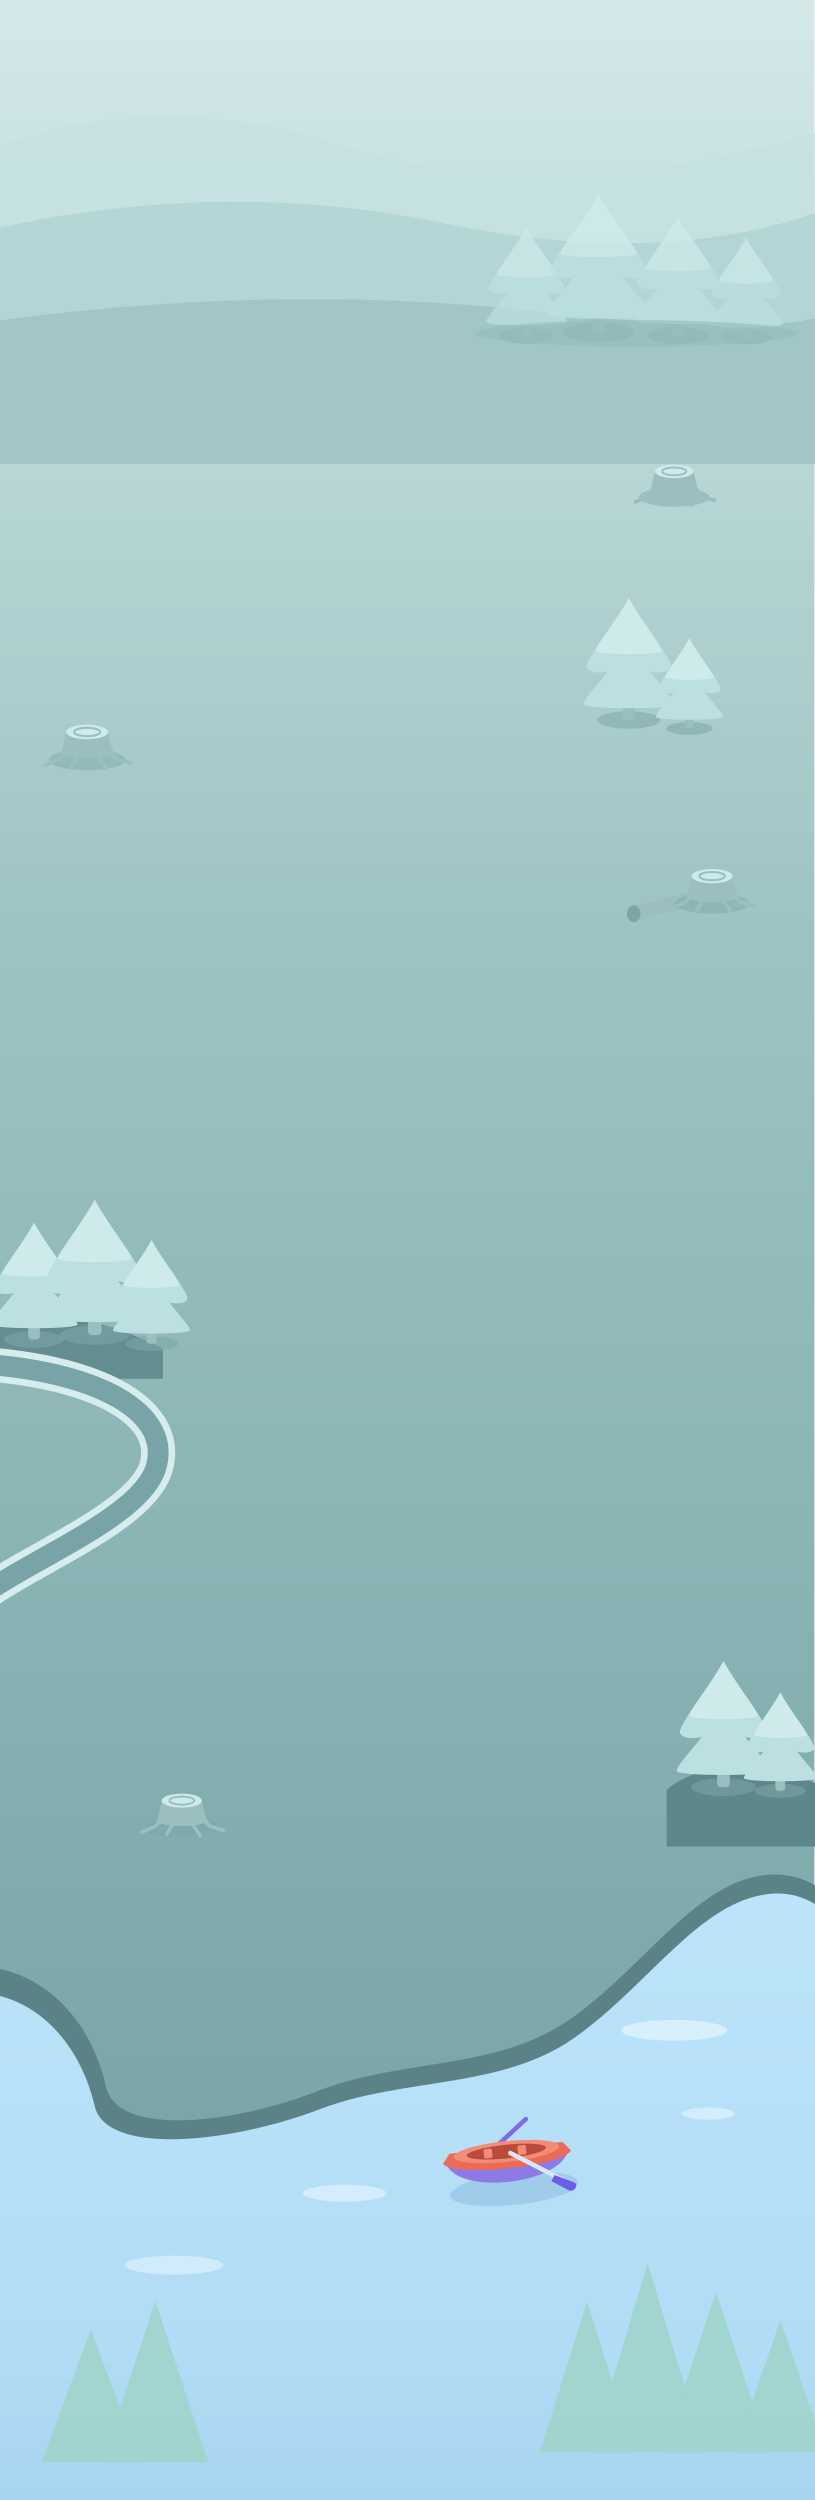
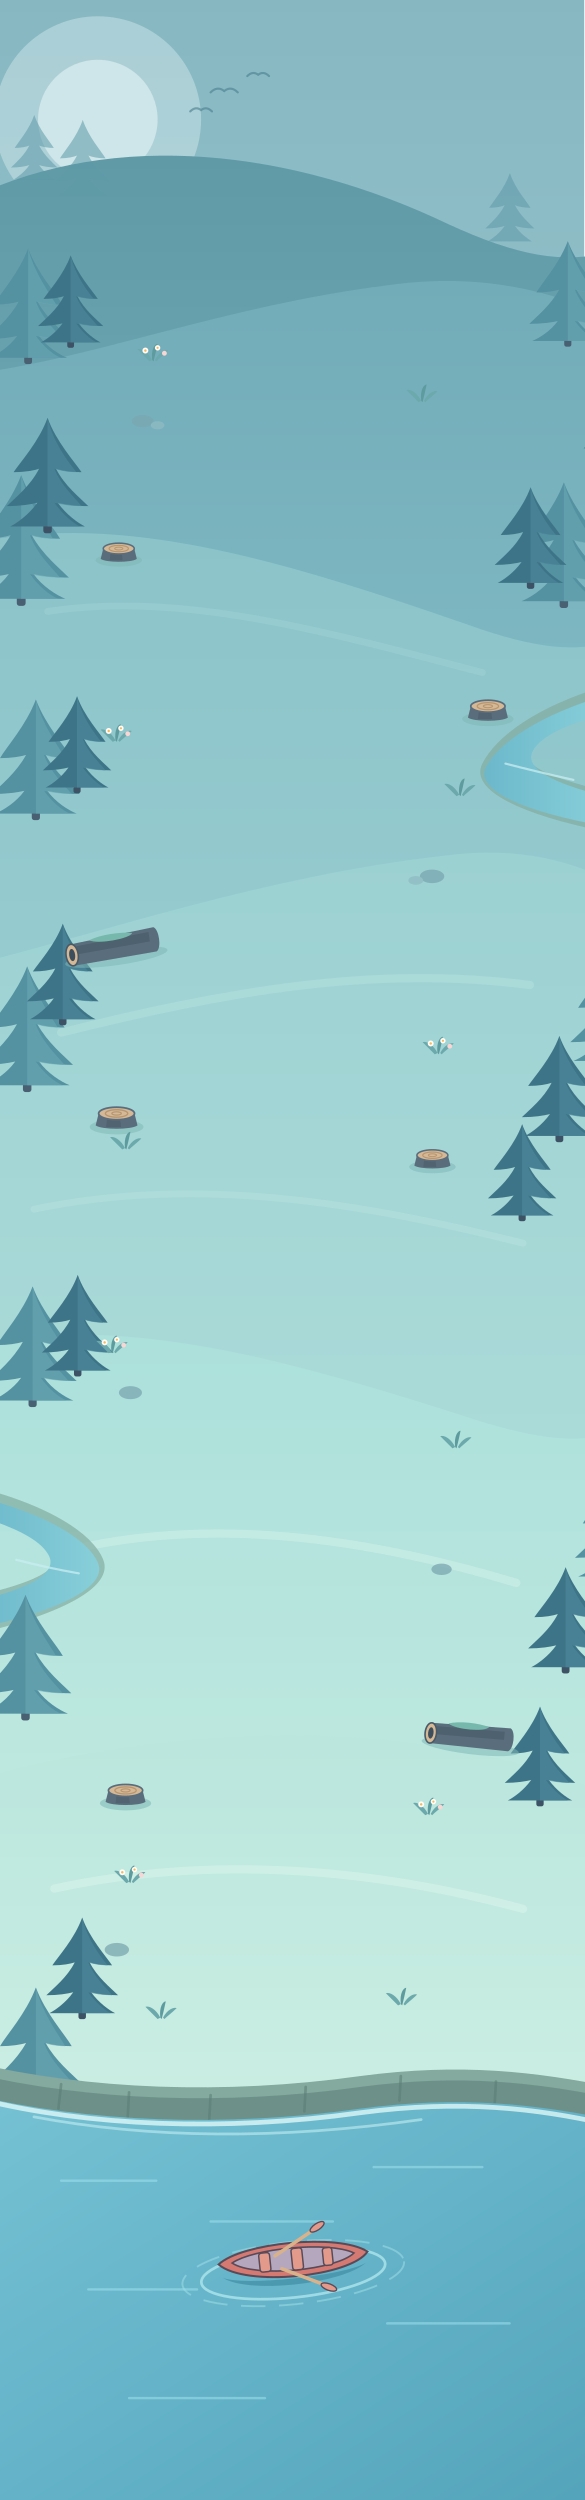
- <svg xmlns="http://www.w3.org/2000/svg" viewBox="0 0 430 1320" fill="none" preserveAspectRatio="none">
+ <svg xmlns="http://www.w3.org/2000/svg" viewBox="0 0 430 1840" preserveAspectRatio="none">
  <defs>
-     <linearGradient id="mistySkyHillGrad" x1="215" y1="0" x2="215" y2="1120" gradientUnits="userSpaceOnUse">
-       <stop offset="0%" stop-color="#D4E8E8" />
-       <stop offset="18%" stop-color="#BCDAD9" />
-       <stop offset="45%" stop-color="#9DC2C2" />
-       <stop offset="78%" stop-color="#87B1B2" />
-       <stop offset="100%" stop-color="#7AA6A8" />
-     </linearGradient>
-     <linearGradient id="calmLakeWaterGrad" x1="215" y1="1010" x2="215" y2="1320" gradientUnits="userSpaceOnUse">
-       <stop offset="0%" stop-color="#BBE4FA" />
-       <stop offset="75%" stop-color="#B1DCF5" />
-       <stop offset="100%" stop-color="#A7D4F0" />
-     </linearGradient>
-     <g id="flatPineA">
-       <ellipse cx="0" cy="48" rx="18" ry="5" fill="#7CA5A7" opacity="0.55" />
-       <rect x="-3.5" y="34" width="7" height="14" rx="2" fill="#9BBEC0" />
-       <path d="M 0 -22 C -8 -8, -22 10, -24 16 C -26 20, -18 22, -12 20 C -18 28, -26 36, -26 39 C -26 42, 26 42, 26 39 C 26 36, 18 28, 12 20 C 18 22, 26 20, 24 16 C 22 10, 8 -8, 0 -22 Z" fill="#BCE0E1" />
-       <path d="M 0 -22 C -6 -10, -18 4, -19 8 C -20 11, 20 11, 19 8 C 18 4, 6 -10, 0 -22 Z" fill="#CEEAEB" />
-     </g>
-     <g id="flatTreeStump">
-       <ellipse cx="0" cy="10" rx="22" ry="6" fill="#7CA5A7" opacity="0.45" />
-       <path d="M -11 0 L -15 9 L -24 13 M 11 0 L 16 9 L 25 12 M -4 6 L -9 14 M 5 6 L 11 15" stroke="#9BBEC0" stroke-width="2.2" stroke-linecap="round" />
-       <path d="M -12 -6 L -15 7 C -8 10, 8 10, 15 7 L 12 -6 Z" fill="#9BBEC0" />
-       <ellipse cx="0" cy="-6" rx="12" ry="4.2" fill="#CEEAEB" />
-       <ellipse cx="0" cy="-6" rx="7.5" ry="2.4" fill="none" stroke="#9BBEC0" stroke-width="1.2" />
+     <linearGradient id="skyMistGrad" x1="0%" y1="0%" x2="0%" y2="100%">
+       <stop offset="0%" stop-color="#87B8C2" />
+       <stop offset="35%" stop-color="#9BC7CE" />
+       <stop offset="75%" stop-color="#B0D8DC" />
+       <stop offset="100%" stop-color="#C6E7E5" />
+     </linearGradient>
+     <linearGradient id="hillFar1" x1="0%" y1="0%" x2="0%" y2="100%">
+       <stop offset="0%" stop-color="#609AA6" />
+       <stop offset="100%" stop-color="#74AEBA" />
+     </linearGradient>
+     <linearGradient id="hillFar2" x1="0%" y1="0%" x2="0%" y2="100%">
+       <stop offset="0%" stop-color="#72ACB8" />
+       <stop offset="100%" stop-color="#88C1CA" />
+     </linearGradient>
+     <linearGradient id="meadowMid1" x1="0%" y1="0%" x2="0%" y2="100%">
+       <stop offset="0%" stop-color="#8BC3C9" />
+       <stop offset="100%" stop-color="#A1D4D5" />
+     </linearGradient>
+     <linearGradient id="meadowMid2" x1="0%" y1="0%" x2="0%" y2="100%">
+       <stop offset="0%" stop-color="#9CD1D2" />
+       <stop offset="100%" stop-color="#B2E0DC" />
+     </linearGradient>
+     <linearGradient id="meadowLow1" x1="0%" y1="0%" x2="0%" y2="100%">
+       <stop offset="0%" stop-color="#ACE0DB" />
+       <stop offset="55%" stop-color="#BDE8DF" />
+       <stop offset="100%" stop-color="#C9EDE2" />
+     </linearGradient>
+     <linearGradient id="meadowShore" x1="0%" y1="0%" x2="0%" y2="100%">
+       <stop offset="0%" stop-color="#BAE6DD" />
+       <stop offset="100%" stop-color="#CEEFE4" />
+     </linearGradient>
+     <linearGradient id="calmLakeWater" x1="0%" y1="0%" x2="100%" y2="100%">
+       <stop offset="0%" stop-color="#76C2D4" />
+       <stop offset="50%" stop-color="#64B3C8" />
+       <stop offset="100%" stop-color="#53A3BA" />
+     </linearGradient>
+     <linearGradient id="creekWater" x1="0%" y1="0%" x2="100%" y2="0%">
+       <stop offset="0%" stop-color="#6CB8CB" />
+       <stop offset="100%" stop-color="#88CFD9" />
+     </linearGradient>
+     <g id="pineDark">
+       <rect x="-2.5" y="34" width="5" height="12" rx="1.5" fill="#3D5265" />
+       <path d="M 0 -22 C -5 -8, -16 4, -20 10 C -13 10, -8 9, -5 8 C -10 18, -19 25, -24 30 C -16 30, -10 29, -6 28 C -11 35, -18 40, -22 42 L 22 42 C 18 40, 11 35, 6 28 C 10 29, 16 30, 24 30 C 19 25, 10 18, 5 8 C 8 9, 13 10, 20 10 C 16 4, 5 -8, 0 -22 Z" fill="#3E7487" />
+       <path d="M 0 -22 C 3 -8, 12 4, 17 10 C 11 10, 7 9, 4 8 C 8 18, 16 25, 20 30 C 13 30, 8 29, 4 28 C 9 35, 15 40, 19 42 L 0 42 Z" fill="#4D899C" opacity="0.65" />
+     </g>
+     <g id="pineMid">
+       <rect x="-2.5" y="36" width="5" height="12" rx="1.5" fill="#495F72" />
+       <path d="M 0 -26 C -6 -10, -18 3, -22 10 C -15 10, -9 9, -6 8 C -12 19, -22 27, -27 32 C -18 32, -11 31, -7 30 C -12 37, -20 42, -25 44 L 25 44 C 20 42, 12 37, 7 30 C 11 31, 18 32, 27 32 C 22 27, 12 19, 6 8 C 9 9, 15 10, 22 10 C 18 3, 6 -10, 0 -26 Z" fill="#5491A1" />
+       <path d="M 0 -26 C 4 -10, 14 3, 18 10 C 12 10, 8 9, 5 8 C 9 19, 18 27, 22 32 C 15 32, 9 31, 5 30 C 10 37, 16 42, 21 44 L 0 44 Z" fill="#6AA8B6" opacity="0.6" />
+     </g>
+     <g id="pineMisty">
+       <path d="M 0 -18 C -4 -6, -13 4, -16 9 C -11 9, -6 8, -4 7 C -8 15, -15 21, -19 25 C -12 25, -7 24, -4 23 C -8 29, -14 33, -17 35 L 17 35 C 14 33, 8 29, 4 23 C 7 24, 12 25, 19 25 C 15 21, 8 15, 4 7 C 6 8, 11 9, 16 9 C 13 4, 4 -6, 0 -18 Z" fill="#5D99A8" opacity="0.55" />
+     </g>
+     <g id="woodStump">
+       <ellipse cx="0" cy="9" rx="18" ry="5" fill="#7FB8B6" opacity="0.55" />
+       <path d="M -12 0 L -14 8 C -10 11, 10 11, 14 8 L 12 0 Z" fill="#5A6D7C" />
+       <path d="M -6 0 L -7 9 L 3 9 L 2 0 Z" fill="#485A68" opacity="0.55" />
+       <ellipse cx="0" cy="0" rx="12" ry="4.2" fill="#D5B895" stroke="#5A6D7C" stroke-width="1.2" />
+       <ellipse cx="0" cy="0" rx="7.5" ry="2.5" fill="none" stroke="#B79672" stroke-width="0.9" />
+       <ellipse cx="0" cy="0" rx="3.2" ry="1.1" fill="none" stroke="#B79672" stroke-width="0.8" />
+     </g>
+     <g id="grassTuft">
+       <path d="M 0 0 C -3 -6, -8 -9, -11 -8 C -7 -4, -4 -1, -2 1 Z" fill="#6CA9AC" />
+       <path d="M 0 0 C -1 -8, 2 -12, 4 -12 C 3 -7, 2 -3, 1 1 Z" fill="#5E9B9F" />
+       <path d="M 2 0 C 5 -6, 10 -8, 12 -7 C 9 -4, 5 -1, 3 1 Z" fill="#6CA9AC" />
+     </g>
+     <g id="wildflowerCluster">
+       <use href="#grassTuft" x="0" y="0" />
+       <circle cx="-5" cy="-7" r="2.2" fill="#FFFDF7" />
+       <circle cx="-5" cy="-7" r="0.9" fill="#F4B961" />
+       <circle cx="4" cy="-9" r="2" fill="#FFFDF7" />
+       <circle cx="4" cy="-9" r="0.8" fill="#F4B961" />
+       <circle cx="9" cy="-5" r="1.8" fill="#F9D5D3" />
    </g>
  </defs>
-   <rect width="430" height="1320" fill="url(#mistySkyHillGrad)" />
-   <path d="M -20 85 Q 75 42, 185 78 T 450 64 L 450 185 L -20 185 Z" fill="#C5E1E1" opacity="0.7" />
-   <path d="M -20 125 Q 110 92, 235 118 T 450 105 L 450 215 L -20 215 Z" fill="#B2D3D3" opacity="0.85" />
-   <path d="M -20 172 Q 140 148, 290 165 T 450 156 L 450 245 L -20 245 Z" fill="#A2C6C6" />
-   <g transform="translate(278, 138) scale(0.82)" opacity="0.72">
-     <use href="#flatPineA" />
-   </g>
-   <g transform="translate(316, 125) scale(1.05)" opacity="0.82">
-     <use href="#flatPineA" />
-   </g>
-   <g transform="translate(358, 134) scale(0.9)" opacity="0.76">
-     <use href="#flatPineA" />
-   </g>
-   <g transform="translate(394, 142) scale(0.75)" opacity="0.68">
-     <use href="#flatPineA" />
-   </g>
-   <ellipse cx="336" cy="176" rx="85" ry="7" fill="#94BABA" opacity="0.6" />
-   <g transform="translate(356, 254) scale(0.85)">
-     <use href="#flatTreeStump" />
-   </g>
-   <g transform="translate(332, 336) scale(0.92)">
-     <use href="#flatPineA" />
-   </g>
-   <g transform="translate(364, 352) scale(0.68)">
-     <use href="#flatPineA" />
-   </g>
-   <g transform="translate(46, 392) scale(0.92)">
-     <use href="#flatTreeStump" />
-   </g>
-   <g transform="translate(376, 468) scale(0.9)">
-     <path d="M -48 12 L -8 2 L -4 10 L -44 20 Z" fill="#9BBEC0" />
-     <ellipse cx="-46" cy="16" rx="4" ry="5" fill="#7CA5A7" />
-     <use href="#flatTreeStump" />
-   </g>
-   <path d="M -10 692 C 32 692, 58 698, 86 712 L 86 728 L -10 728 Z" fill="#638D90" />
-   <g transform="translate(18, 665) scale(0.88)">
-     <use href="#flatPineA" />
-   </g>
-   <g transform="translate(50, 656) scale(1.02)">
-     <use href="#flatPineA" />
-   </g>
-   <g transform="translate(80, 672) scale(0.78)">
-     <use href="#flatPineA" />
-   </g>
-   <path d="M -12 720 C 52 724, 92 746, 82 776 C 72 802, 18 822, -12 844" stroke="#D7ECEC" stroke-width="18" stroke-linecap="round" fill="none" />
-   <path d="M -12 720 C 52 724, 92 746, 82 776 C 72 802, 18 822, -12 844" stroke="#79A4A7" stroke-width="11" stroke-linecap="round" fill="none" />
-   <path d="M 352 945 C 372 928, 412 928, 442 948 L 442 975 L 352 975 Z" fill="#5D878A" />
-   <g transform="translate(382, 898) scale(0.95)">
-     <use href="#flatPineA" />
-   </g>
-   <g transform="translate(412, 910) scale(0.74)">
-     <use href="#flatPineA" />
-   </g>
-   <g transform="translate(96, 956) scale(0.88)">
-     <use href="#flatTreeStump" />
-   </g>
-   <path d="M -15 1038 C 22 1038, 48 1066, 56 1102 C 62 1128, 122 1122, 168 1104 C 214 1086, 264 1094, 304 1064 C 342 1036, 368 994, 404 990 C 424 988, 436 998, 445 1008 L 445 1320 L -15 1320 Z" fill="#5B8286" />
-   <path d="M -15 1052 C 18 1052, 42 1078, 50 1112 C 56 1138, 120 1132, 168 1114 C 214 1096, 266 1104, 306 1074 C 344 1046, 370 1004, 406 1000 C 424 998, 436 1008, 445 1018 L 445 1320 L -15 1320 Z" fill="url(#calmLakeWaterGrad)" />
-   <ellipse cx="356" cy="1072" rx="28" ry="5.5" fill="#DDF2FD" opacity="0.85" />
-   <ellipse cx="374" cy="1116" rx="14" ry="3.2" fill="#DDF2FD" opacity="0.75" />
-   <ellipse cx="182" cy="1158" rx="22" ry="4.5" fill="#DDF2FD" opacity="0.75" />
-   <ellipse cx="92" cy="1196" rx="26" ry="5" fill="#DDF2FD" opacity="0.7" />
-   <g transform="translate(268, 1142) rotate(-6)">
-     <ellipse cx="2" cy="14" rx="34" ry="8.5" fill="#9AC9E8" opacity="0.85" />
-     <line x1="-4" y1="-10" x2="12" y2="-22" stroke="#7E6CE6" stroke-width="2.4" stroke-linecap="round" />
-     <path d="M -32 -2 C -26 14, 24 14, 32 -2 Z" fill="#8C7AE6" />
-     <path d="M -34 -3 C -28 5, 28 5, 34 -3 L 30 -8 L -30 -8 Z" fill="#EB6B56" />
-     <ellipse cx="0" cy="-6" rx="28" ry="5.5" fill="#F28B78" />
-     <ellipse cx="0" cy="-6" rx="21" ry="3.6" fill="#B84B39" />
-     <rect x="-12" y="-8.5" width="4.5" height="5" rx="1" fill="#F28B78" />
-     <rect x="6" y="-8.5" width="4.5" height="5" rx="1" fill="#F28B78" />
-     <line x1="2" y1="-5" x2="28" y2="12" stroke="#D9E8F5" stroke-width="2.4" stroke-linecap="round" />
-     <path d="M 24 9 L 34 14 C 36 15, 34 19, 31 18 L 22 12 Z" fill="#6C5CE7" />
-   </g>
-   <g fill="#9FD4CB" opacity="0.88">
-     <path d="M 310 1215 L 285 1295 L 335 1295 Z" />
-     <path d="M 342 1195 L 312 1295 L 372 1295 Z" />
-     <path d="M 378 1210 L 350 1295 L 406 1295 Z" />
-     <path d="M 412 1225 L 388 1295 L 436 1295 Z" />
-     <path d="M 48 1230 L 22 1300 L 74 1300 Z" />
-     <path d="M 82 1215 L 54 1300 L 110 1300 Z" />
+   <rect width="430" height="1840" fill="url(#skyMistGrad)" />
+   <circle cx="72" cy="88" r="76" fill="#DCEFF0" opacity="0.42" />
+   <circle cx="72" cy="88" r="44" fill="#EAF7F7" opacity="0.55" />
+   <g stroke="#4E8392" stroke-width="1.6" fill="none" stroke-linecap="round" opacity="0.65">
+     <path d="M 155 68 Q 160 63 165 67 Q 170 63 175 68" />
+     <path d="M 182 56 Q 186 52 190 55 Q 194 52 198 56" />
+     <path d="M 140 82 Q 144 78 148 81 Q 152 78 156 82" />
+   </g>
+   <path d="M -20 145 C 85 95, 215 110, 330 165 C 380 188, 415 195, 450 185 L 450 520 L -20 520 Z" fill="url(#hillFar1)" />
+   <use href="#pineMisty" x="28" y="112" transform="scale(0.9)" />
+   <use href="#pineMisty" x="58" y="102" transform="scale(1.05)" />
+   <use href="#pineMisty" x="395" y="152" transform="scale(0.95)" />
+   <use href="#pineMisty" x="422" y="144" transform="scale(1.1)" />
+   <path d="M -20 275 C 65 265, 165 225, 285 210 C 355 200, 410 215, 450 235 L 450 740 L -20 740 Z" fill="url(#hillFar2)" />
+   <path d="M -20 400 C 90 375, 215 415, 345 460 C 395 478, 425 480, 450 472 L 450 1020 L -20 1020 Z" fill="url(#meadowMid1)" />
+   <path d="M 35 450 C 135 435, 240 465, 355 495" fill="none" stroke="#A7D8DA" stroke-width="5" stroke-linecap="round" opacity="0.35" />
+   <path d="M -20 710 C 80 685, 195 645, 325 630 C 385 622, 420 635, 450 648 L 450 1280 L -20 1280 Z" fill="url(#meadowMid2)" />
+   <path d="M 45 760 C 165 730, 275 710, 390 725" fill="none" stroke="#BCE6E2" stroke-width="6" stroke-linecap="round" opacity="0.4" />
+   <path d="M 25 890 C 145 865, 265 885, 385 915" fill="none" stroke="#BCE6E2" stroke-width="5" stroke-linecap="round" opacity="0.38" />
+   <path d="M -20 990 C 95 965, 225 1005, 350 1045 C 398 1060, 425 1062, 450 1055 L 450 1580 L -20 1580 Z" fill="url(#meadowLow1)" />
+   <path d="M -20 1310 C 105 1275, 245 1265, 370 1295 C 410 1305, 435 1315, 450 1322 L 450 1600 L -20 1600 Z" fill="url(#meadowShore)" />
+   <path d="M 55 1140 C 165 1115, 280 1135, 380 1165" fill="none" stroke="#D7F4EA" stroke-width="6" stroke-linecap="round" opacity="0.45" />
+   <path d="M 40 1390 C 155 1365, 275 1375, 385 1405" fill="none" stroke="#DCF6EC" stroke-width="6" stroke-linecap="round" opacity="0.5" />
+   <path d="M 445 505 C 395 520, 365 542, 355 562 C 345 582, 385 600, 445 612 L 445 582 C 402 572, 382 562, 388 550 C 394 538, 418 528, 445 522 Z" fill="#82AC9F" opacity="0.7" />
+   <path d="M 445 512 C 398 526, 368 546, 358 564 C 348 582, 388 598, 445 608 L 445 586 C 405 576, 386 565, 392 553 C 398 541, 420 532, 445 526 Z" fill="url(#creekWater)" />
+   <path d="M 372 562 Q 395 568 422 574" stroke="#C8EEF2" stroke-width="1.6" fill="none" stroke-linecap="round" opacity="0.75" />
+   <path d="M -15 1095 C 35 1108, 68 1128, 76 1148 C 84 1168, 45 1188, -15 1202 L -15 1174 C 28 1164, 46 1154, 40 1142 C 34 1130, 12 1120, -15 1112 Z" fill="#82AC9F" opacity="0.7" />
+   <path d="M -15 1102 C 32 1114, 64 1132, 72 1150 C 80 1168, 42 1186, -15 1198 L -15 1178 C 25 1168, 42 1157, 36 1145 C 30 1133, 10 1124, -15 1116 Z" fill="url(#creekWater)" />
+   <path d="M 12 1148 Q 35 1154 58 1158" stroke="#C8EEF2" stroke-width="1.6" fill="none" stroke-linecap="round" opacity="0.75" />
+   <use href="#pineMid" x="18" y="185" transform="scale(1.15)" />
+   <use href="#pineDark" x="52" y="210" transform="scale(1.0)" />
+   <use href="#pineMid" x="12" y="295" transform="scale(1.3)" />
+   <use href="#pineDark" x="28" y="268" transform="scale(1.25)" />
+   <use href="#pineMid" x="398" y="195" transform="scale(1.05)" />
+   <use href="#pineDark" x="382" y="245" transform="scale(1.2)" />
+   <use href="#pineMid" x="332" y="310" transform="scale(1.25)" />
+   <use href="#pineDark" x="355" y="348" transform="scale(1.1)" />
+   <use href="#pineMid" x="22" y="455" transform="scale(1.2)" />
+   <use href="#pineDark" x="54" y="510" transform="scale(1.05)" />
+   <use href="#pineMid" x="16" y="595" transform="scale(1.25)" />
+   <use href="#pineDark" x="42" y="640" transform="scale(1.1)" />
+   <use href="#pineMid" x="392" y="635" transform="scale(1.15)" />
+   <use href="#pineDark" x="358" y="685" transform="scale(1.15)" />
+   <use href="#pineMid" x="396" y="755" transform="scale(1.2)" />
+   <use href="#pineDark" x="366" y="810" transform="scale(1.05)" />
+   <use href="#pineMid" x="20" y="815" transform="scale(1.2)" />
+   <use href="#pineDark" x="52" y="875" transform="scale(1.1)" />
+   <use href="#pineMid" x="15" y="965" transform="scale(1.25)" />
+   <use href="#pineMid" x="395" y="965" transform="scale(1.15)" />
+   <use href="#pineDark" x="362" y="1025" transform="scale(1.15)" />
+   <use href="#pineMid" x="398" y="1125" transform="scale(1.2)" />
+   <use href="#pineDark" x="368" y="1185" transform="scale(1.08)" />
+   <use href="#pineMid" x="22" y="1245" transform="scale(1.2)" />
+   <use href="#pineDark" x="55" y="1305" transform="scale(1.1)" />
+   <use href="#pineMid" x="18" y="1395" transform="scale(1.25)" />
+   <use href="#pineMid" x="395" y="1310" transform="scale(1.2)" />
+   <use href="#pineDark" x="362" y="1375" transform="scale(1.15)" />
+   <use href="#pineMid" x="402" y="1435" transform="scale(1.1)" />
+   <use href="#woodStump" x="92" y="425" transform="scale(0.95)" />
+   <use href="#woodStump" x="342" y="495" transform="scale(1.05)" />
+   <use href="#woodStump" x="78" y="745" transform="scale(1.1)" />
+   <use href="#woodStump" x="335" y="895" transform="scale(0.95)" />
+   <use href="#woodStump" x="88" y="1255" transform="scale(1.05)" />
+   <use href="#woodStump" x="332" y="1445" transform="scale(1.1)" />
+   <g transform="translate(52, 695) rotate(-8)">
+     <ellipse cx="32" cy="14" rx="38" ry="6" fill="#7FB8B6" opacity="0.55" />
+     <path d="M 0 0 L 62 -4 C 66 -2, 66 12, 62 14 L 0 16 Z" fill="#5A6D7C" />
+     <path d="M 4 2 L 58 -1 L 58 6 L 4 8 Z" fill="#485A68" opacity="0.65" />
+     <ellipse cx="0" cy="8" rx="4.5" ry="8" fill="#D5B895" stroke="#485A68" stroke-width="1.2" />
+     <ellipse cx="0" cy="8" rx="2.2" ry="4.5" fill="#3D4E5C" />
+     <path d="M 14 -1 C 22 -4, 38 -4, 46 -2 C 44 2, 20 3, 14 -1 Z" fill="#76B8AC" />
+   </g>
+   <g transform="translate(318, 1268) rotate(7)">
+     <ellipse cx="30" cy="14" rx="36" ry="5.5" fill="#7FB8B6" opacity="0.55" />
+     <path d="M 0 0 L 58 -3 C 62 -1, 62 12, 58 14 L 0 15 Z" fill="#5A6D7C" />
+     <path d="M 4 2 L 54 0 L 54 6 L 4 8 Z" fill="#485A68" opacity="0.65" />
+     <ellipse cx="0" cy="7.5" rx="4.2" ry="7.5" fill="#D5B895" stroke="#485A68" stroke-width="1.2" />
+     <ellipse cx="0" cy="7.5" rx="2" ry="4.2" fill="#3D4E5C" />
+     <path d="M 12 -1 C 20 -4, 34 -4, 42 -2 C 40 2, 18 3, 12 -1 Z" fill="#76B8AC" />
+   </g>
+   <g fill="#7AA7B0" opacity="0.75">
+     <ellipse cx="105" cy="310" rx="8" ry="4.5" />
+     <ellipse cx="116" cy="313" rx="5" ry="3" fill="#8FBBC2" />
+     <ellipse cx="318" cy="645" rx="9" ry="5" />
+     <ellipse cx="306" cy="648" rx="5.5" ry="3.2" fill="#8FBBC2" />
+     <ellipse cx="96" cy="1025" rx="8.5" ry="4.8" />
+     <ellipse cx="325" cy="1155" rx="7.5" ry="4.2" />
+     <ellipse cx="86" cy="1435" rx="9" ry="5" />
+   </g>
+   <use href="#wildflowerCluster" x="112" y="265" />
+   <use href="#grassTuft" x="310" y="295" />
+   <use href="#wildflowerCluster" x="85" y="545" />
+   <use href="#grassTuft" x="338" y="585" />
+   <use href="#wildflowerCluster" x="322" y="775" />
+   <use href="#grassTuft" x="92" y="845" />
+   <use href="#wildflowerCluster" x="82" y="995" />
+   <use href="#grassTuft" x="335" y="1065" />
+   <use href="#wildflowerCluster" x="315" y="1335" />
+   <use href="#wildflowerCluster" x="95" y="1385" />
+   <use href="#grassTuft" x="295" y="1475" />
+   <use href="#grassTuft" x="118" y="1485" />
+   <path d="M -20 1518 C 65 1538, 165 1542, 265 1528 C 340 1518, 395 1525, 450 1536 L 450 1585 L -20 1585 Z" fill="#84A99E" />
+   <path d="M -20 1526 C 65 1546, 165 1550, 265 1536 C 340 1526, 395 1533, 450 1544 L 450 1590 L -20 1590 Z" fill="#6D9189" />
+   <g stroke="#5A7B74" stroke-width="2" stroke-linecap="round" opacity="0.55">
+     <line x1="45" y1="1534" x2="43" y2="1552" />
+     <line x1="95" y1="1540" x2="94" y2="1558" />
+     <line x1="155" y1="1542" x2="154" y2="1560" />
+     <line x1="225" y1="1536" x2="224" y2="1554" />
+     <line x1="295" y1="1528" x2="294" y2="1546" />
+     <line x1="365" y1="1532" x2="364" y2="1550" />
+   </g>
+   <path d="M -20 1542 C 65 1562, 165 1566, 265 1552 C 340 1542, 395 1549, 450 1560 L 450 1840 L -20 1840 Z" fill="url(#calmLakeWater)" />
+   <path d="M -15 1545 C 65 1565, 165 1569, 265 1555 C 340 1545, 395 1552, 445 1563" fill="none" stroke="#DDF7F8" stroke-width="3.5" stroke-linecap="round" opacity="0.8" />
+   <path d="M 25 1558 C 110 1574, 205 1575, 310 1560" fill="none" stroke="#BCEAF0" stroke-width="2" stroke-linecap="round" opacity="0.65" />
+   <g stroke="#9EE0EC" stroke-width="1.8" stroke-linecap="round" opacity="0.55">
+     <line x1="45" y1="1605" x2="115" y2="1605" />
+     <line x1="275" y1="1595" x2="355" y2="1595" />
+     <line x1="155" y1="1635" x2="245" y2="1635" />
+     <line x1="65" y1="1685" x2="145" y2="1685" />
+     <line x1="285" y1="1710" x2="375" y2="1710" />
+     <line x1="95" y1="1765" x2="195" y2="1765" />
+   </g>
+   <g transform="translate(215, 1665) rotate(-6)">
+     <ellipse cx="0" cy="8" rx="68" ry="18" fill="none" stroke="#B8ECF2" stroke-width="2" opacity="0.7" />
+     <ellipse cx="0" cy="8" rx="82" ry="23" fill="none" stroke="#9EDCE6" stroke-width="1.4" stroke-dasharray="18 10" opacity="0.55" />
+     <path d="M -52 6 C -35 20, 35 20, 54 6 C 38 14, -38 14, -52 6 Z" fill="#3D8BA1" opacity="0.65" />
+     <path d="M -54 -4 C -36 -18, 36 -18, 56 -2 C 42 15, -36 15, -54 -4 Z" fill="#D47A72" stroke="#5A4A58" stroke-width="1.5" />
+     <path d="M -44 -4 C -28 -13, 28 -13, 46 -2 C 32 9, -28 9, -44 -4 Z" fill="#B5A8BE" stroke="#5A4A58" stroke-width="1.2" />
+     <rect x="-24" y="-9" width="8" height="14" rx="2" fill="#E39A8B" stroke="#5A4A58" stroke-width="1.1" />
+     <rect x="0" y="-10" width="8" height="16" rx="2" fill="#E39A8B" stroke="#5A4A58" stroke-width="1.1" />
+     <rect x="23" y="-8" width="7" height="13" rx="2" fill="#E39A8B" stroke="#5A4A58" stroke-width="1.1" />
+     <g stroke="#5A4A58" stroke-width="1">
+       <line x1="-12" y1="-6" x2="18" y2="-22" stroke="#D9B28C" stroke-width="2.6" stroke-linecap="round" />
+       <ellipse cx="21" cy="-24" rx="6" ry="2.4" transform="rotate(-28 21 -24)" fill="#E39A8B" />
+       <line x1="-8" y1="4" x2="22" y2="19" stroke="#D9B28C" stroke-width="2.6" stroke-linecap="round" />
+       <ellipse cx="25" cy="21" rx="6" ry="2.4" transform="rotate(26 25 21)" fill="#E39A8B" />
+     </g>
  </g>
</svg>
